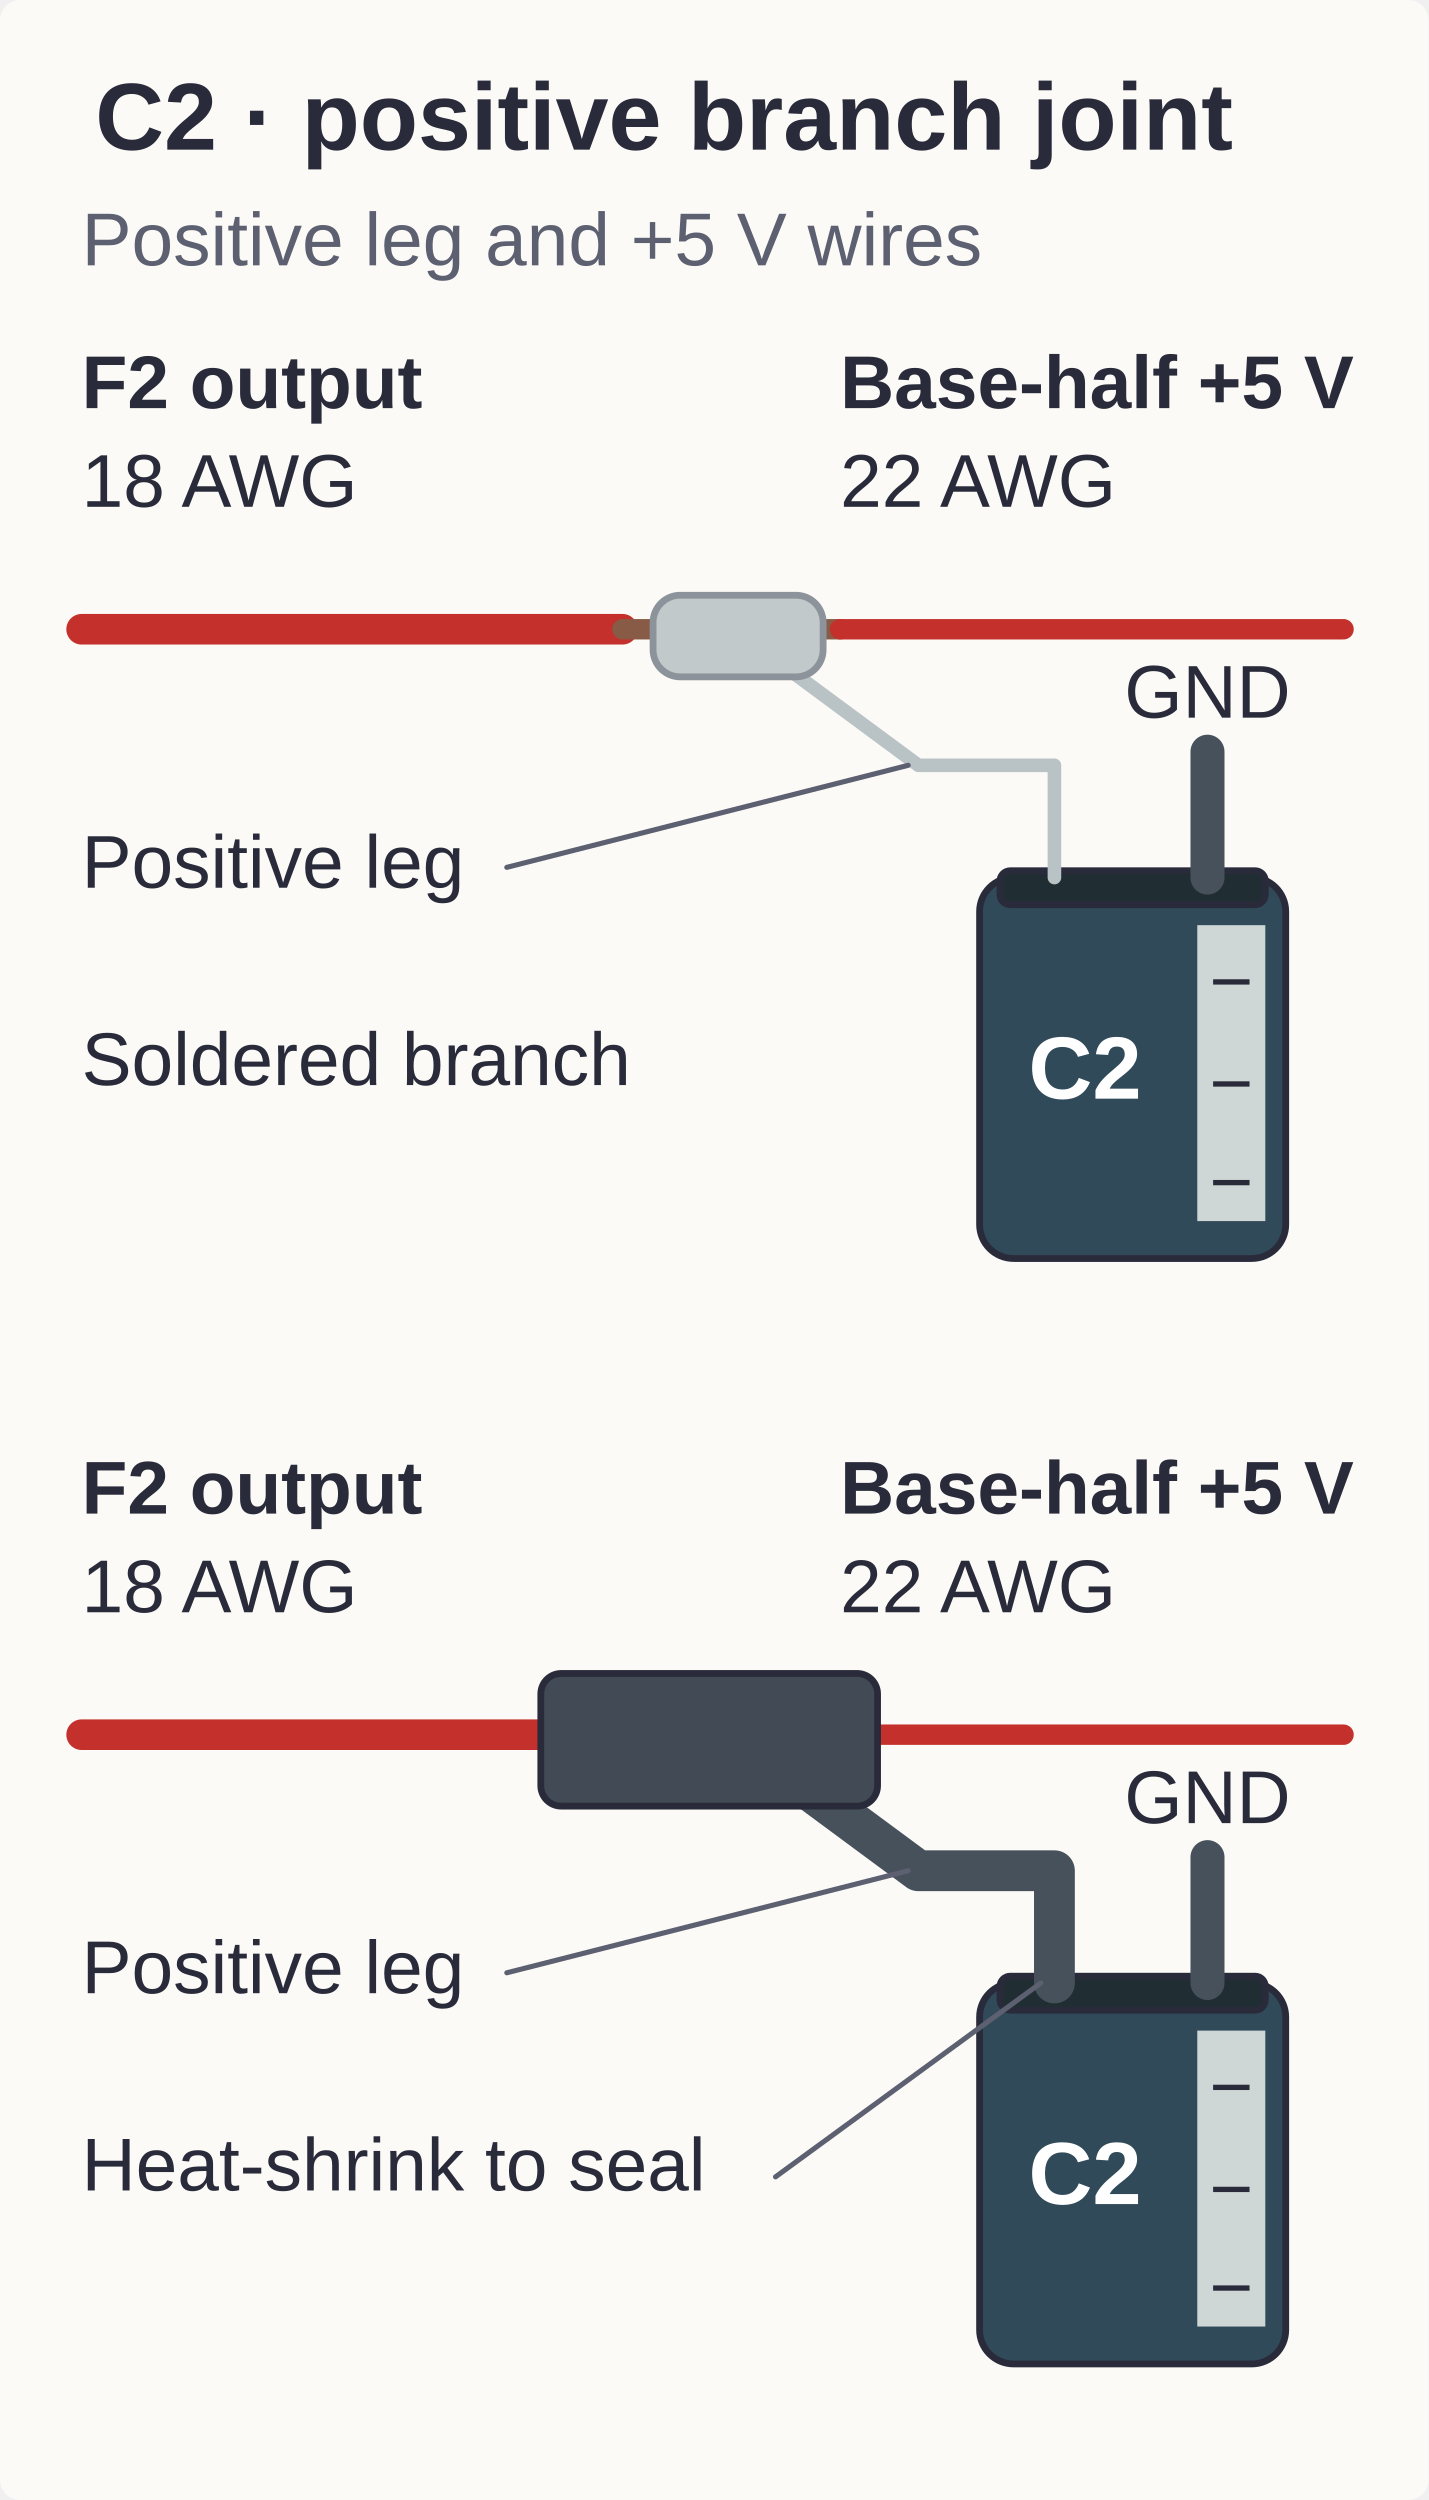
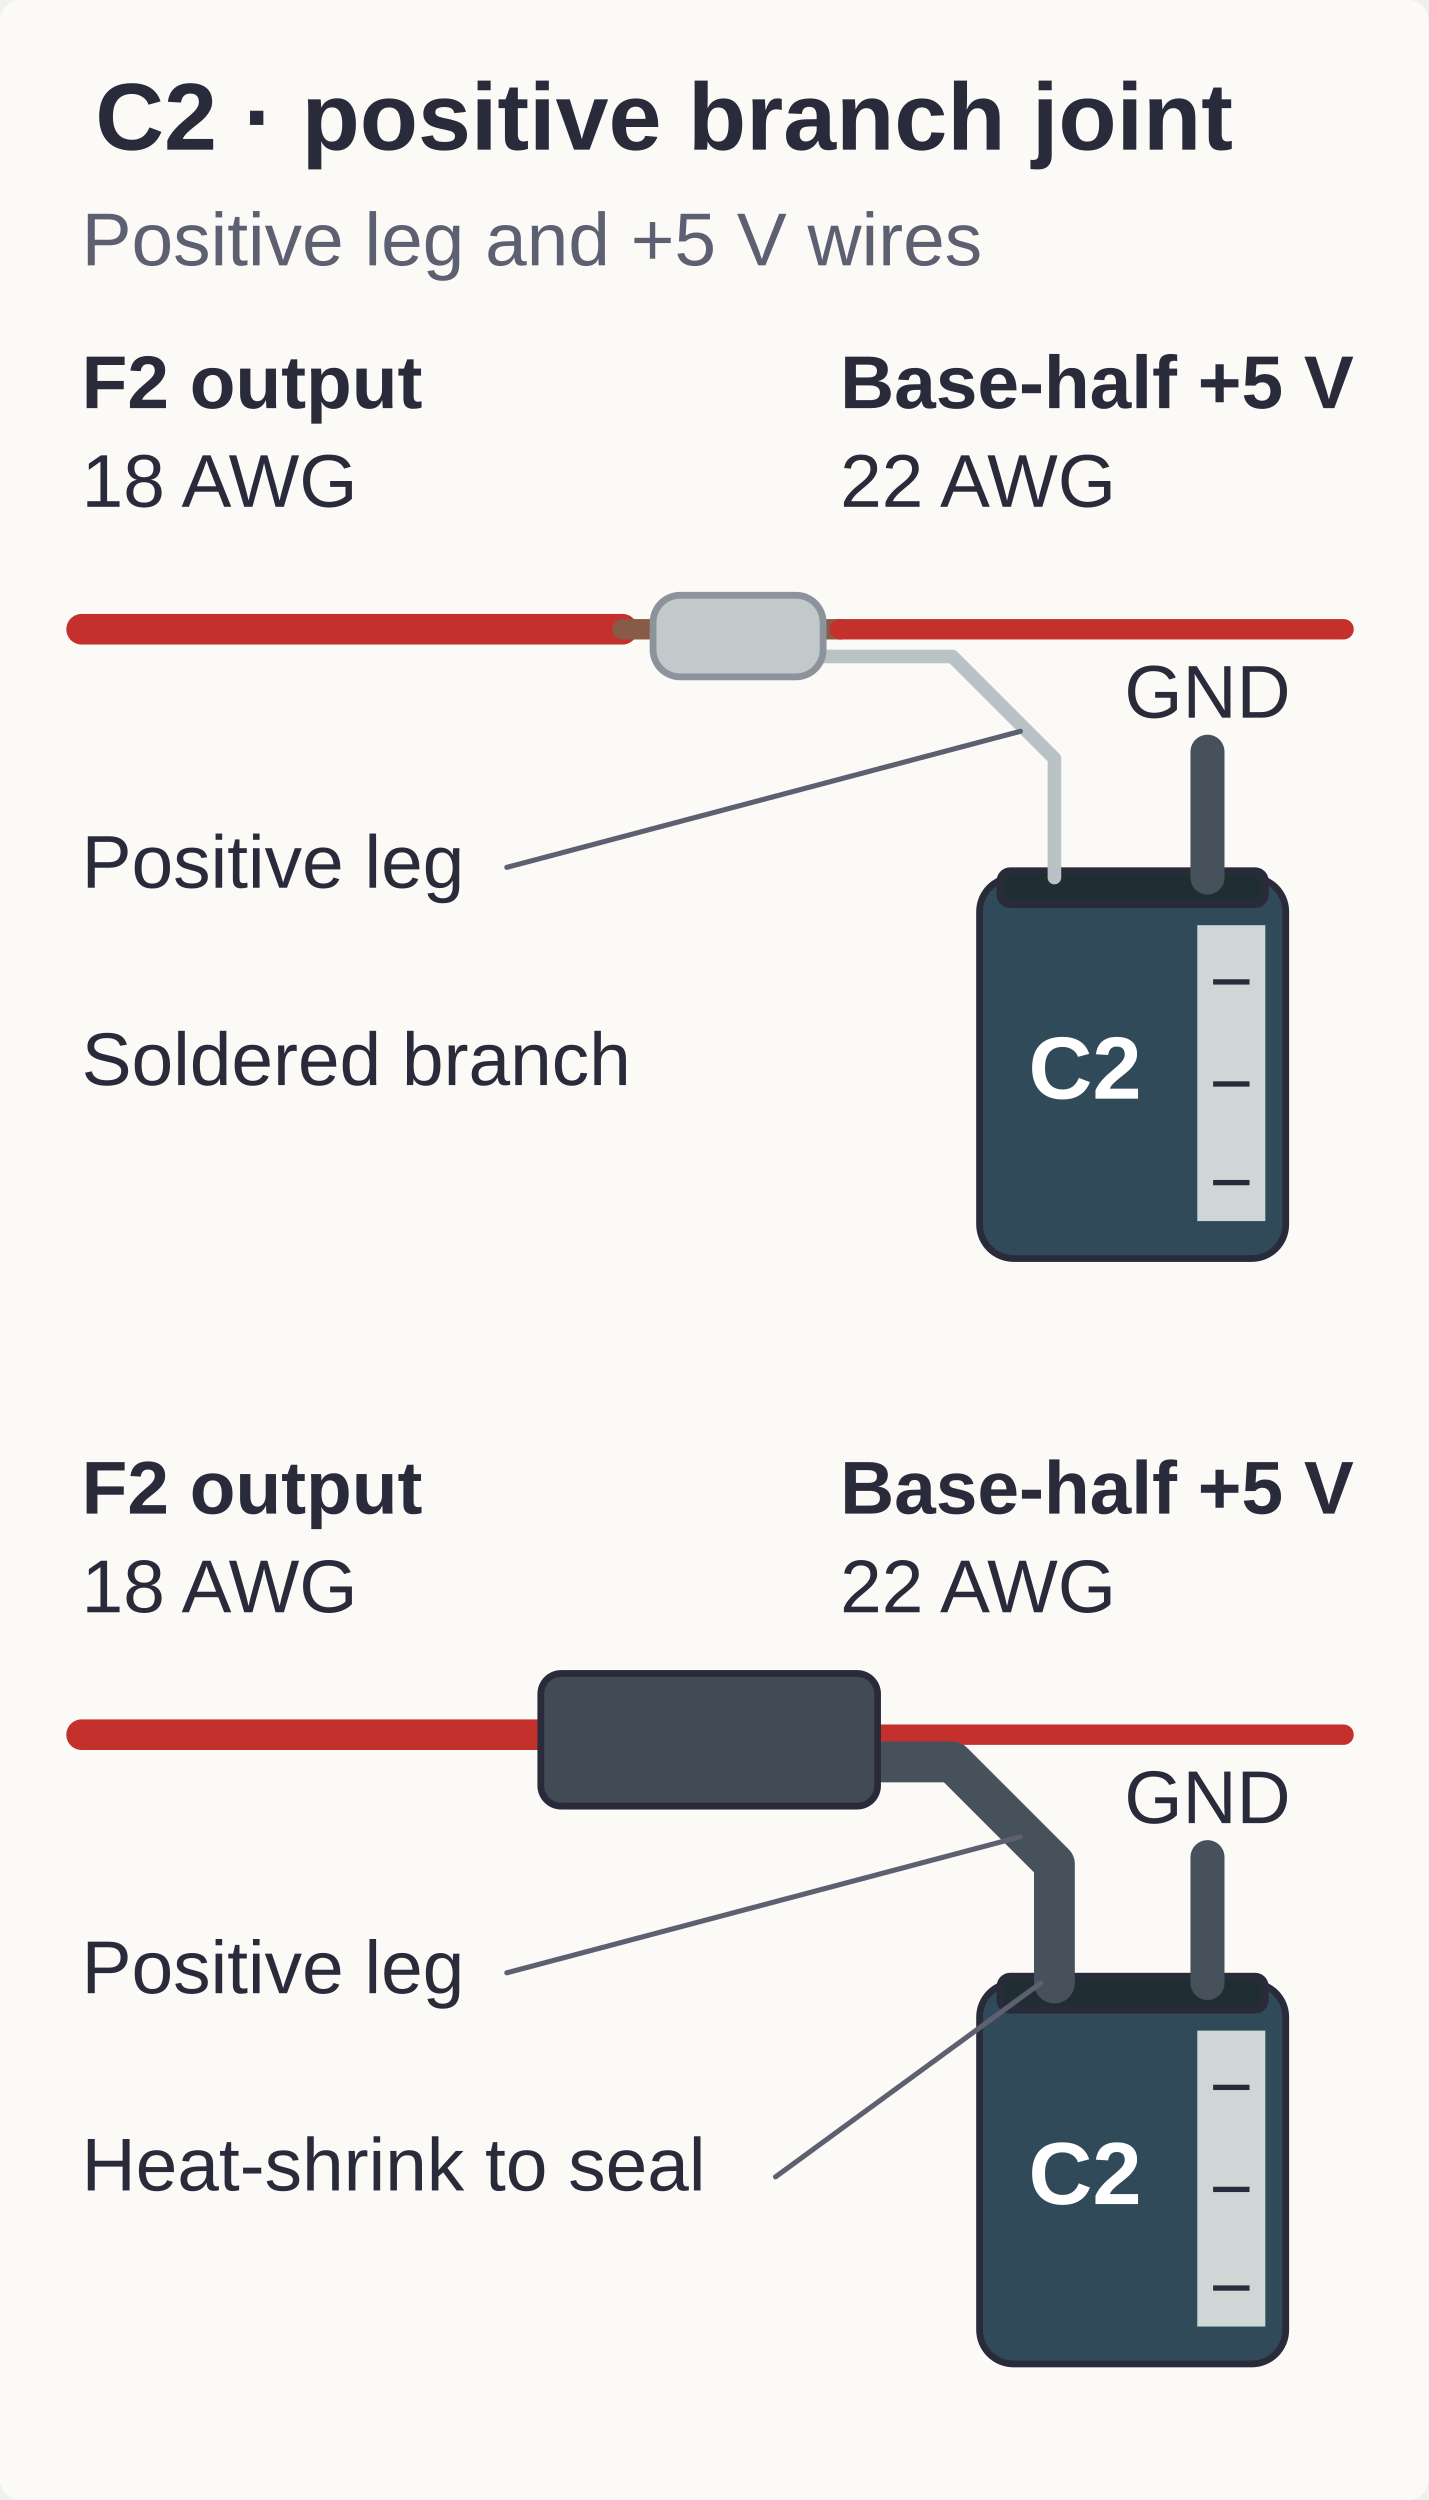
<svg xmlns="http://www.w3.org/2000/svg" viewBox="0 0 420 735" width="420" height="735" role="img">
  <defs>
    <marker id="arrow" viewBox="0 0 10 10" refX="8" refY="5" markerWidth="7" markerHeight="7" orient="auto-start-reverse">
      <path d="M0 0 L10 5 L0 10z" fill="#2f6fb5" />
    </marker>
  </defs>
  <rect x="0" y="0" width="420" height="735" rx="6" fill="#fbfaf6" stroke="none" stroke-width="2" />
  <text x="28" y="44" font-family="Arial,Helvetica,sans-serif" font-size="28" fill="#292b3b" font-weight="700" text-anchor="start">C2 · positive branch joint</text>
  <text x="24" y="78" font-family="Arial,Helvetica,sans-serif" font-size="22" fill="#5c6070" font-weight="400" text-anchor="start">Positive leg and +5 V wires</text>
  <text x="24" y="120" font-family="Arial,Helvetica,sans-serif" font-size="22" fill="#292b3b" font-weight="700" text-anchor="start">F2 output</text>
  <text x="24" y="149" font-family="Arial,Helvetica,sans-serif" font-size="22" fill="#292b3b" font-weight="400" text-anchor="start">18 AWG</text>
  <text x="247" y="120" font-family="Arial,Helvetica,sans-serif" font-size="22" fill="#292b3b" font-weight="700" text-anchor="start">Base-half +5 V</text>
  <text x="247" y="149" font-family="Arial,Helvetica,sans-serif" font-size="22" fill="#292b3b" font-weight="400" text-anchor="start">22 AWG</text>
  <path d="M24 185 L183 185" fill="none" stroke="#c4302b" stroke-width="9" stroke-linejoin="round" stroke-linecap="round" />
  <path d="M183 185 L247 185" fill="none" stroke="#875b46" stroke-width="6" stroke-linejoin="round" stroke-linecap="round" />
  <path d="M247 185 L395 185" fill="none" stroke="#c4302b" stroke-width="6" stroke-linejoin="round" stroke-linecap="round" />
  <rect x="288" y="258" width="90" height="112" rx="10" fill="#314a59" stroke="#292b3b" stroke-width="2" />
  <rect x="352" y="272" width="20" height="87" rx="0" fill="#ced7d5" stroke="none" stroke-width="2" />
  <rect x="294" y="256" width="78" height="10" rx="3" fill="#202d32" stroke="#292b3b" stroke-width="2" />
  <text x="319" y="323" font-family="Arial,Helvetica,sans-serif" font-size="26" fill="#fff" font-weight="700" text-anchor="middle">C2</text>
  <text x="362" y="296" font-family="Arial,Helvetica,sans-serif" font-size="22" fill="#292b3b" font-weight="400" text-anchor="middle">−</text>
  <text x="362" y="326" font-family="Arial,Helvetica,sans-serif" font-size="22" fill="#292b3b" font-weight="400" text-anchor="middle">−</text>
  <text x="362" y="355" font-family="Arial,Helvetica,sans-serif" font-size="22" fill="#292b3b" font-weight="400" text-anchor="middle">−</text>
-   <path d="M224 191 L270 225 L310 225 L310 258" fill="none" stroke="#b9c2c5" stroke-width="4" stroke-linejoin="round" stroke-linecap="round" />
+   <path d="M200 193 L280 193 L310 223 L310 258" fill="none" stroke="#b9c2c5" stroke-width="4" stroke-linejoin="round" stroke-linecap="round" />
  <path d="M355 258 L355 221" fill="none" stroke="#47515b" stroke-width="10" stroke-linejoin="round" stroke-linecap="round" />
  <text x="355" y="211" font-family="Arial,Helvetica,sans-serif" font-size="22" fill="#292b3b" font-weight="400" text-anchor="middle">GND</text>
  <rect x="192" y="175" width="50" height="24" rx="8" fill="#c2c9cb" stroke="#8d939a" stroke-width="2" />
  <text x="24" y="261" font-family="Arial,Helvetica,sans-serif" font-size="22" fill="#292b3b" font-weight="400" text-anchor="start">Positive leg</text>
-   <path d="M149 255 L267 225" fill="none" stroke="#5c6070" stroke-width="1.5" stroke-linejoin="round" stroke-linecap="round" />
+   <path d="M149 255 L300 215" fill="none" stroke="#5c6070" stroke-width="1.5" stroke-linejoin="round" stroke-linecap="round" />
  <text x="24" y="319" font-family="Arial,Helvetica,sans-serif" font-size="22" fill="#292b3b" font-weight="400" text-anchor="start">Soldered branch</text>
  <text x="24" y="445" font-family="Arial,Helvetica,sans-serif" font-size="22" fill="#292b3b" font-weight="700" text-anchor="start">F2 output</text>
  <text x="24" y="474" font-family="Arial,Helvetica,sans-serif" font-size="22" fill="#292b3b" font-weight="400" text-anchor="start">18 AWG</text>
  <text x="247" y="445" font-family="Arial,Helvetica,sans-serif" font-size="22" fill="#292b3b" font-weight="700" text-anchor="start">Base-half +5 V</text>
  <text x="247" y="474" font-family="Arial,Helvetica,sans-serif" font-size="22" fill="#292b3b" font-weight="400" text-anchor="start">22 AWG</text>
  <path d="M24 510 L183 510" fill="none" stroke="#c4302b" stroke-width="9" stroke-linejoin="round" stroke-linecap="round" />
  <path d="M183 510 L247 510" fill="none" stroke="#875b46" stroke-width="6" stroke-linejoin="round" stroke-linecap="round" />
  <path d="M247 510 L395 510" fill="none" stroke="#c4302b" stroke-width="6" stroke-linejoin="round" stroke-linecap="round" />
  <rect x="288" y="583" width="90" height="112" rx="10" fill="#314a59" stroke="#292b3b" stroke-width="2" />
  <rect x="352" y="597" width="20" height="87" rx="0" fill="#ced7d5" stroke="none" stroke-width="2" />
  <rect x="294" y="581" width="78" height="10" rx="3" fill="#202d32" stroke="#292b3b" stroke-width="2" />
  <text x="319" y="648" font-family="Arial,Helvetica,sans-serif" font-size="26" fill="#fff" font-weight="700" text-anchor="middle">C2</text>
  <text x="362" y="621" font-family="Arial,Helvetica,sans-serif" font-size="22" fill="#292b3b" font-weight="400" text-anchor="middle">−</text>
  <text x="362" y="651" font-family="Arial,Helvetica,sans-serif" font-size="22" fill="#292b3b" font-weight="400" text-anchor="middle">−</text>
  <text x="362" y="680" font-family="Arial,Helvetica,sans-serif" font-size="22" fill="#292b3b" font-weight="400" text-anchor="middle">−</text>
-   <path d="M224 516 L270 550 L310 550 L310 583" fill="none" stroke="#b9c2c5" stroke-width="4" stroke-linejoin="round" stroke-linecap="round" />
+   <path d="M200 518 L280 518 L310 548 L310 583" fill="none" stroke="#b9c2c5" stroke-width="4" stroke-linejoin="round" stroke-linecap="round" />
  <path d="M355 583 L355 546" fill="none" stroke="#47515b" stroke-width="10" stroke-linejoin="round" stroke-linecap="round" />
  <text x="355" y="536" font-family="Arial,Helvetica,sans-serif" font-size="22" fill="#292b3b" font-weight="400" text-anchor="middle">GND</text>
-   <path d="M224 516 L270 550 L310 550 L310 583" fill="none" stroke="#47515b" stroke-width="12" stroke-linejoin="round" stroke-linecap="round" />
+   <path d="M200 518 L280 518 L310 548 L310 583" fill="none" stroke="#47515b" stroke-width="12" stroke-linejoin="round" stroke-linecap="round" />
  <rect x="159" y="492" width="99" height="39" rx="6" fill="#424b55" stroke="#292b3b" stroke-width="2" />
  <text x="24" y="586" font-family="Arial,Helvetica,sans-serif" font-size="22" fill="#292b3b" font-weight="400" text-anchor="start">Positive leg</text>
-   <path d="M149 580 L267 550" fill="none" stroke="#5c6070" stroke-width="1.5" stroke-linejoin="round" stroke-linecap="round" />
+   <path d="M149 580 L300 540" fill="none" stroke="#5c6070" stroke-width="1.5" stroke-linejoin="round" stroke-linecap="round" />
  <text x="24" y="644" font-family="Arial,Helvetica,sans-serif" font-size="22" fill="#292b3b" font-weight="400" text-anchor="start">Heat-shrink to seal</text>
  <path d="M228 640 L306 583" fill="none" stroke="#5c6070" stroke-width="1.5" stroke-linejoin="round" stroke-linecap="round" />
</svg>
